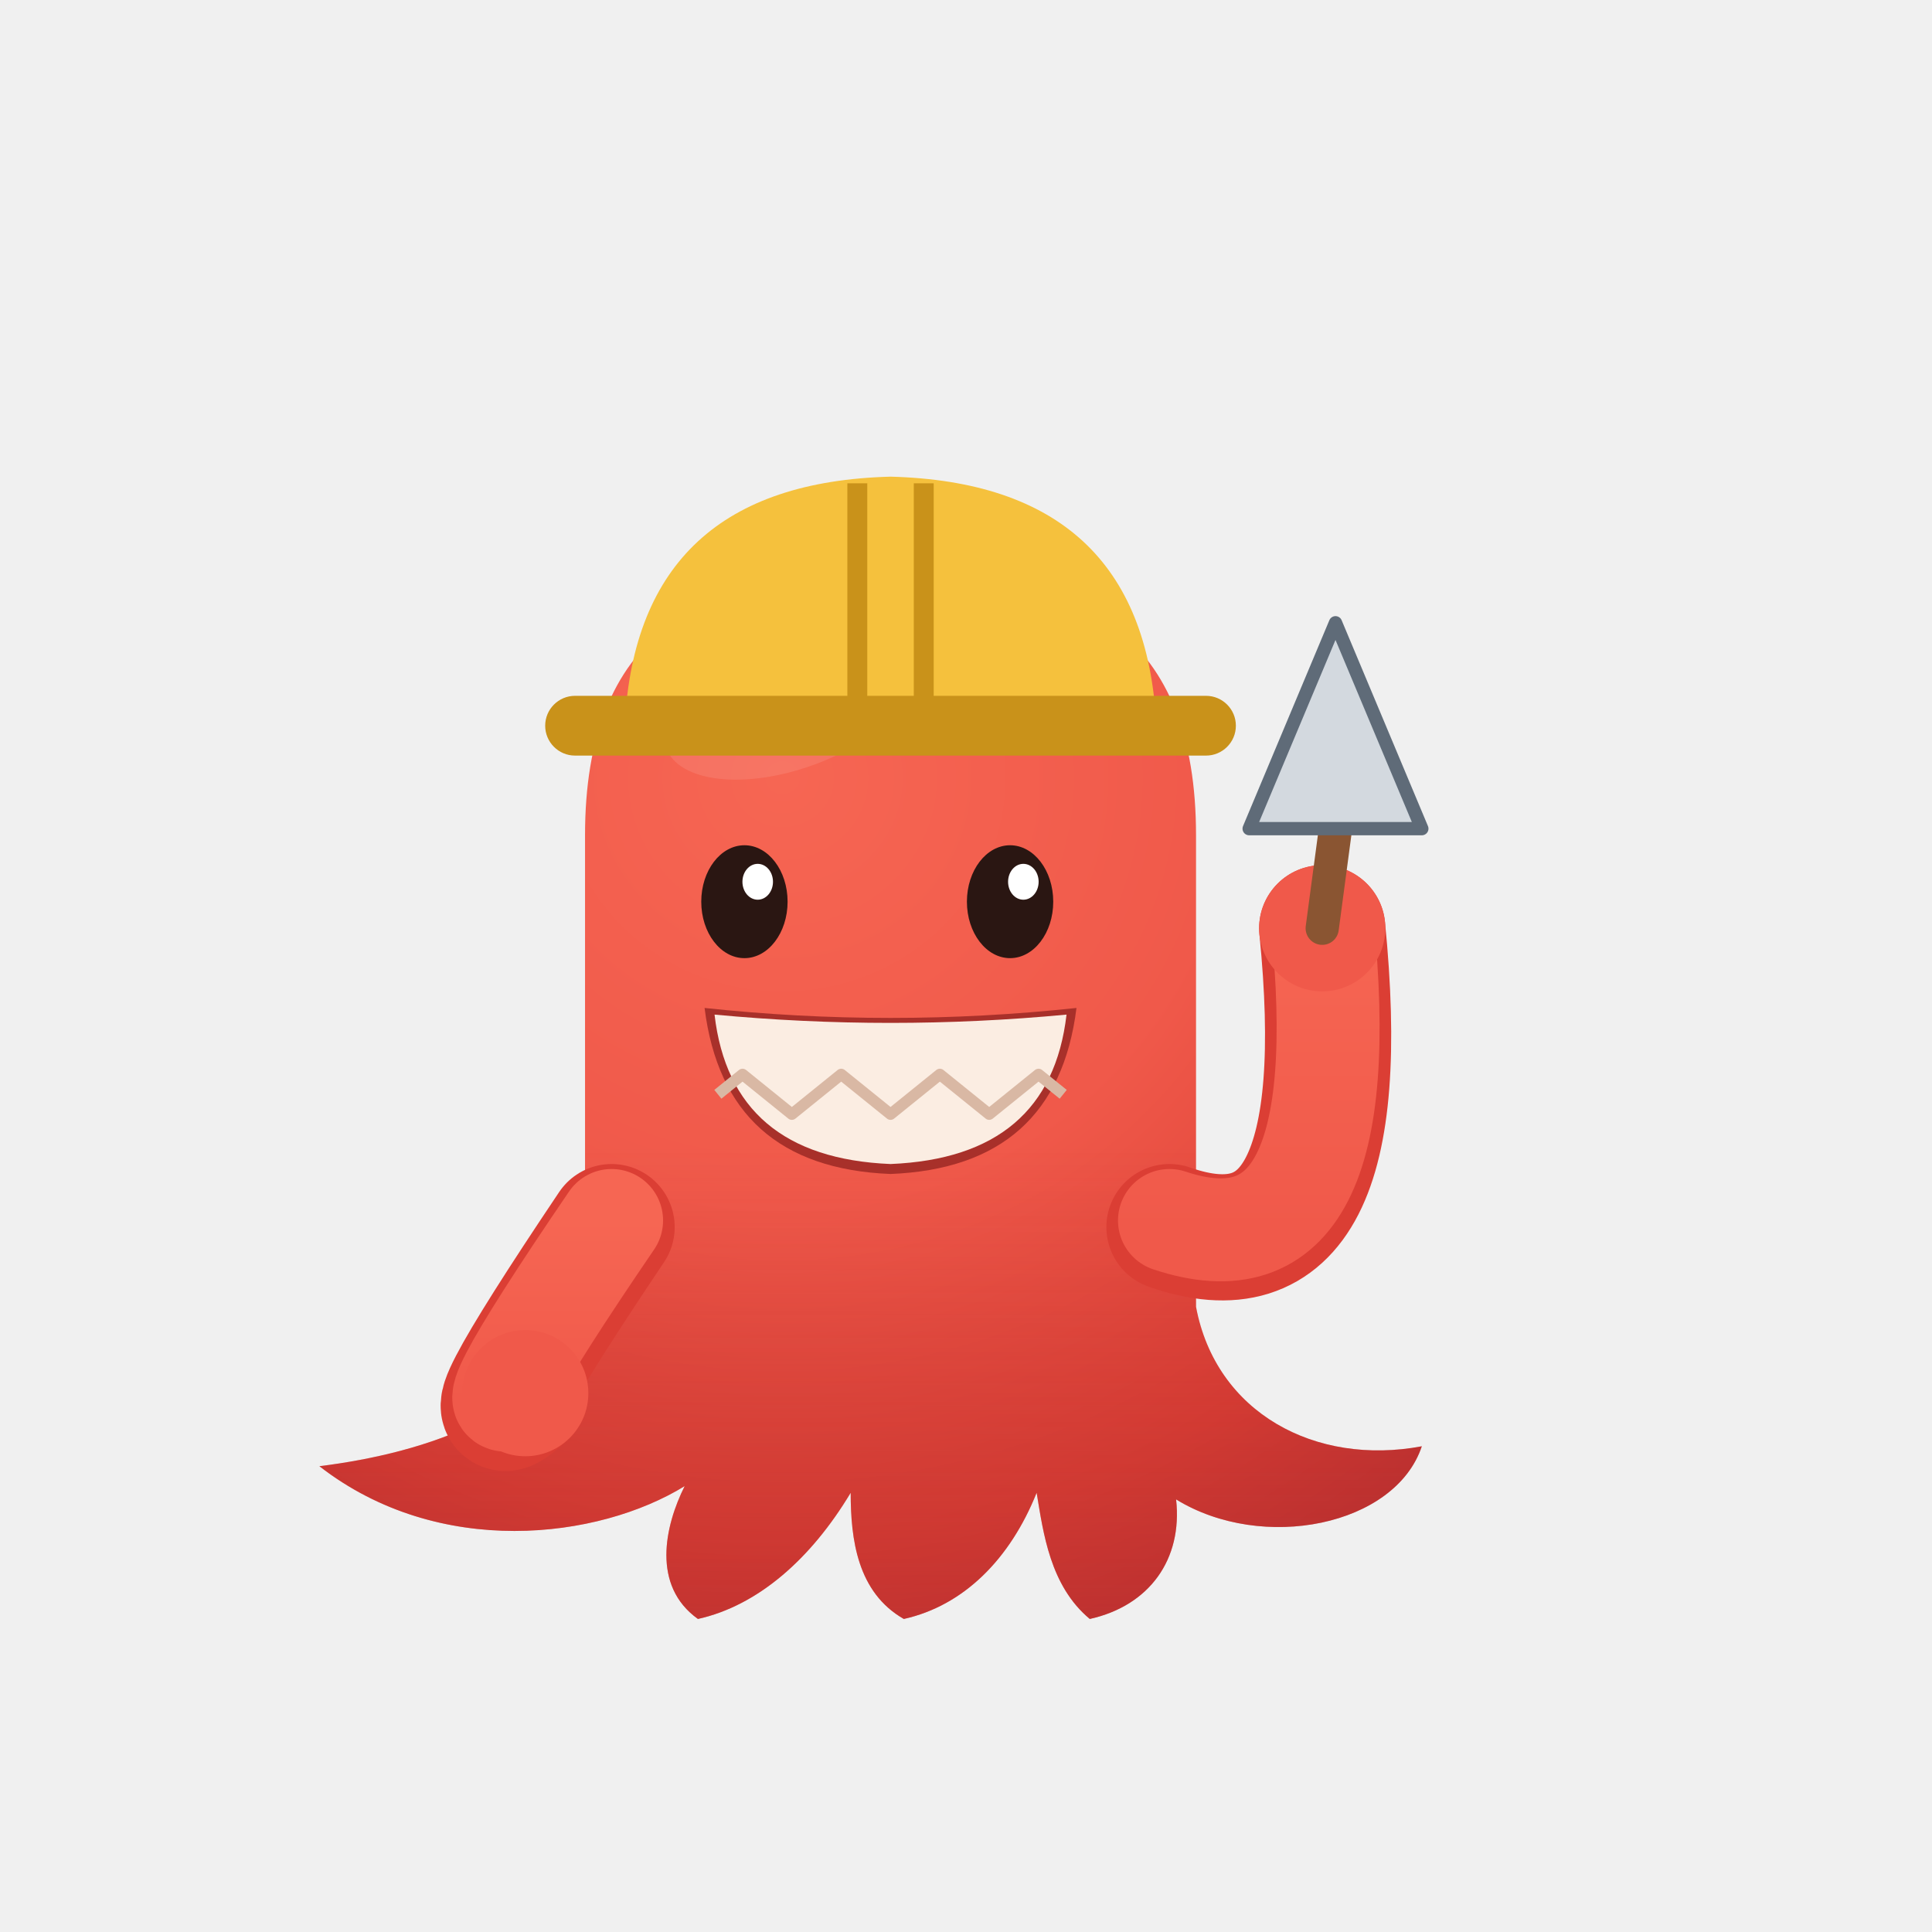
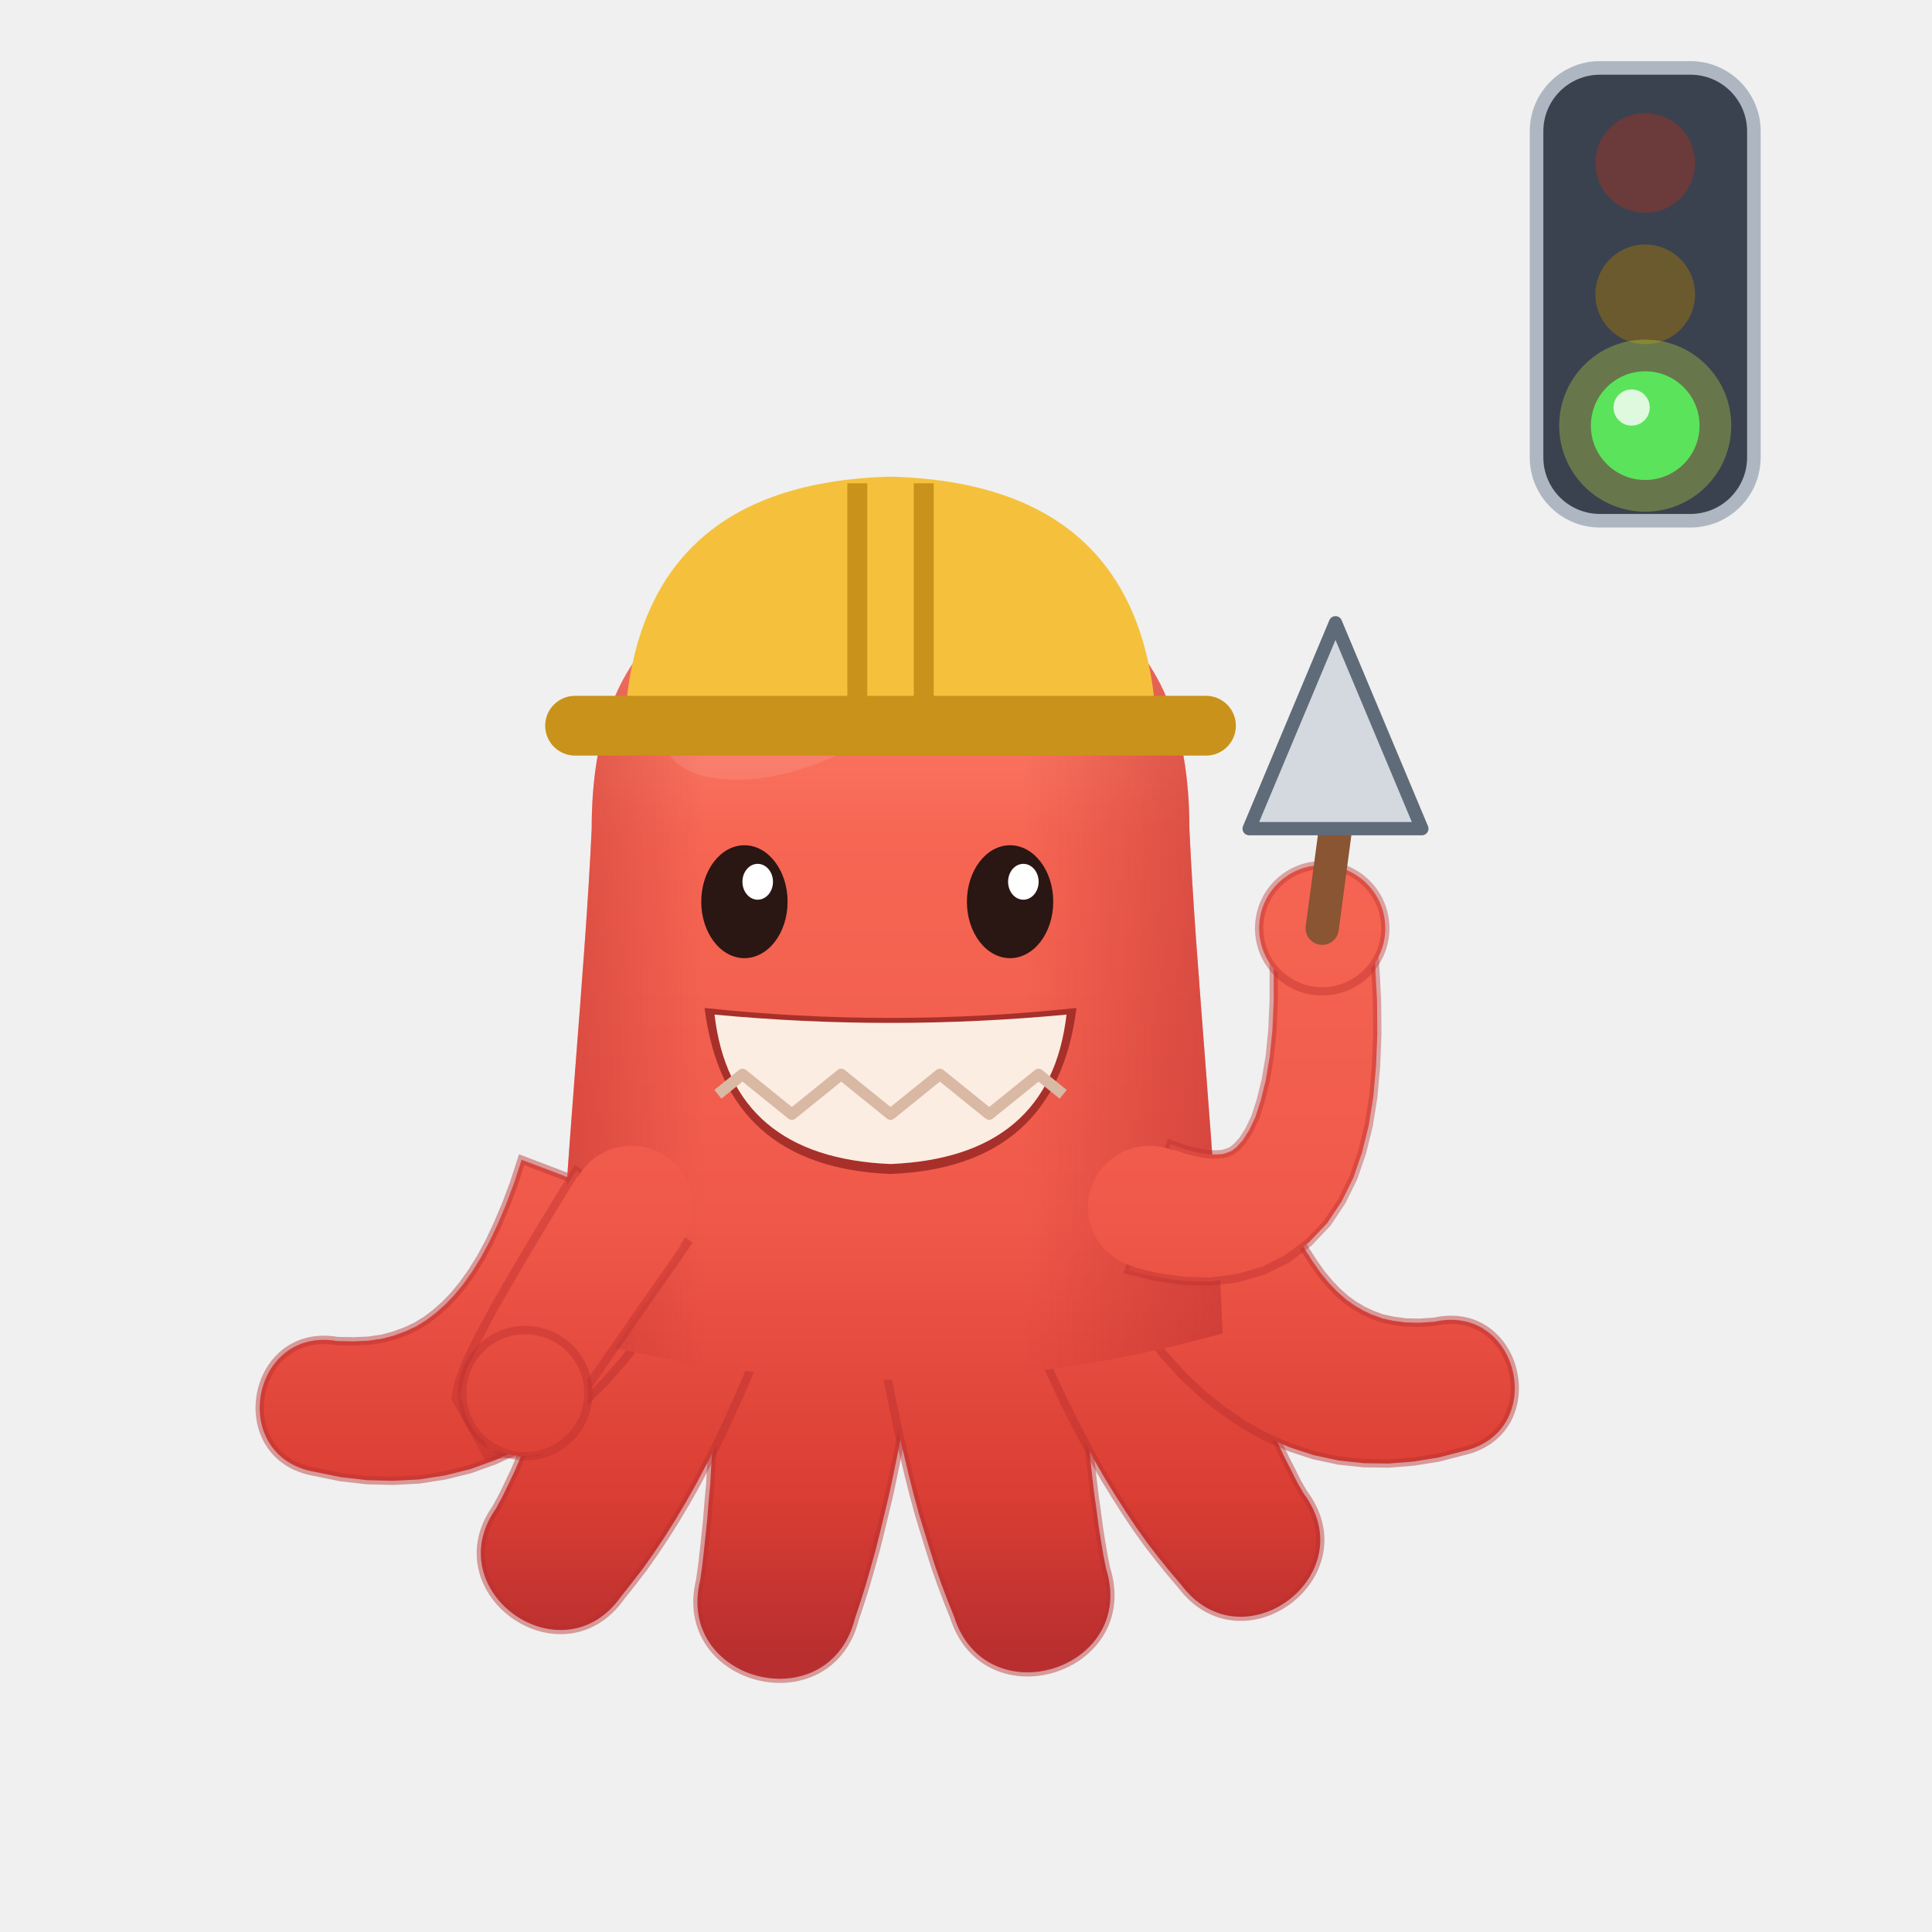
<svg xmlns="http://www.w3.org/2000/svg" viewBox="0 0 512 512" width="512" height="512">
  <defs>
-     <radialGradient id="bodyGrad" cx="0.42" cy="0.2" r="0.9">
-       <stop offset="0" stop-color="#F66653" />
-       <stop offset="0.45" stop-color="#F0594A" />
-       <stop offset="0.8" stop-color="#DB3E34" />
+     <linearGradient id="octoGrad" gradientUnits="userSpaceOnUse" x1="0" y1="-160" x2="0" y2="168">
+       <stop offset="0" stop-color="#FF8C76" />
+       <stop offset="0.25" stop-color="#F66653" />
+       <stop offset="0.6" stop-color="#F0594A" />
+       <stop offset="0.85" stop-color="#DB3E34" />
      <stop offset="1" stop-color="#B92F2F" />
-     </radialGradient>
-     <linearGradient id="hemShade" x1="0" y1="0" x2="0" y2="1">
-       <stop offset="0.55" stop-color="#B92F2F" stop-opacity="0" />
-       <stop offset="1" stop-color="#B92F2F" stop-opacity=".45" />
    </linearGradient>
-     <linearGradient id="armGrad" x1="0" y1="0" x2="0" y2="1">
-       <stop offset="0" stop-color="#F66653" />
-       <stop offset="1" stop-color="#F0594A" />
+     <linearGradient id="sideShade" x1="0" y1="0" x2="1" y2="0">
+       <stop offset="0" stop-color="#B92F2F" stop-opacity=".45" />
+       <stop offset="0.22" stop-color="#B92F2F" stop-opacity="0" />
+       <stop offset="0.7" stop-color="#B92F2F" stop-opacity="0" />
+       <stop offset="1" stop-color="#B92F2F" stop-opacity=".5" />
    </linearGradient>
  </defs>
  <g transform="translate(236 290) rotate(0) scale(0.88 0.88)">
-     <path d="M -92 64   L -92 -78 C -92 -138 -58 -158 0 -158 C 58 -158 92 -138 92 -78 L 92 64   C 98 96 128 112 160 106 C 152 130 112 138 86 122   C 88 140 78 154 60 158 C 48 148 46 132 44 120   C 36 140 22 154 4 158 C -10 150 -12 134 -12 120   C -24 140 -40 154 -58 158 C -72 148 -68 130 -62 118   C -88 134 -136 140 -172 112 C -140 108 -102 96 -92 64 Z" fill="url(#bodyGrad)" />
-     <path d="M -92 64   L -92 -78 C -92 -138 -58 -158 0 -158 C 58 -158 92 -138 92 -78 L 92 64   C 98 96 128 112 160 106 C 152 130 112 138 86 122   C 88 140 78 154 60 158 C 48 148 46 132 44 120   C 36 140 22 154 4 158 C -10 150 -12 134 -12 120   C -24 140 -40 154 -58 158 C -72 148 -68 130 -62 118   C -88 134 -136 140 -172 112 C -140 108 -102 96 -92 64 Z" fill="url(#hemShade)" />
+     <path d="M -52.0 38.2 L -52.0 46.0 L -52.0 53.5 L -52.1 60.8 L -52.2 67.9 L -52.3 74.9 L -52.5 81.6 L -52.7 88.1 L -53.0 94.4 L -53.3 100.5 L -53.6 106.4 L -54.0 112.1 L -54.3 117.6 L -54.8 122.9 L -55.2 128.0 L -55.7 132.8 L -56.2 137.5 L -56.7 141.9 L -57.3 146.2 C -65.0 177.1 -18.5 188.8 -10.7 157.8 L -9.1 153.0 L -7.5 147.9 L -6.0 142.7 L -4.5 137.3 L -3.1 131.7 L -1.7 125.9 L -0.3 120.0 L 1.0 113.8 L 2.3 107.5 L 3.5 100.9 L 4.7 94.2 L 5.9 87.3 L 7.0 80.2 L 8.0 72.9 L 9.1 65.4 L 10.1 57.7 L 11.0 49.8 L 12.0 41.8 Z" fill="url(#octoGrad)" stroke="#B92F2F" stroke-width="2.5" stroke-opacity=".45" />
+     <path d="M -7.9 42.7 L -6.7 50.7 L -5.6 58.6 L -4.3 66.3 L -3.1 73.7 L -1.8 81.0 L -0.4 88.1 L 1.0 94.9 L 2.4 101.6 L 3.9 108.0 L 5.4 114.3 L 6.9 120.3 L 8.5 126.2 L 10.2 131.8 L 11.9 137.3 L 13.6 142.6 L 15.4 147.7 L 17.2 152.5 L 19.1 157.2 C 28.7 187.7 74.5 173.2 64.9 142.8 L 64.1 138.8 L 63.4 134.6 L 62.7 130.2 L 62.1 125.6 L 61.4 120.7 L 60.8 115.6 L 60.2 110.3 L 59.7 104.7 L 59.1 99.0 L 58.6 93.0 L 58.2 86.8 L 57.7 80.4 L 57.4 73.8 L 57.0 66.9 L 56.7 59.8 L 56.4 52.6 L 56.1 45.1 L 55.9 37.3 Z" fill="url(#octoGrad)" stroke="#B92F2F" stroke-width="2.5" stroke-opacity=".45" />
+     <path d="M -88.0 28.1 L -89.5 35.3 L -91.0 42.3 L -92.5 49.1 L -94.1 55.6 L -95.7 62.0 L -97.4 68.1 L -99.1 74.0 L -100.7 79.7 L -102.5 85.2 L -104.2 90.5 L -106.0 95.5 L -107.8 100.3 L -109.6 105.0 L -111.4 109.3 L -113.2 113.5 L -115.1 117.5 L -116.9 121.2 L -118.8 124.7 C -136.4 149.7 -98.9 176.3 -81.2 151.3 L -77.8 147.0 L -74.4 142.6 L -71.1 137.9 L -67.9 133.1 L -64.7 128.0 L -61.6 122.8 L -58.5 117.3 L -55.5 111.6 L -52.5 105.8 L -49.6 99.7 L -46.8 93.5 L -43.9 87.0 L -41.2 80.3 L -38.5 73.4 L -35.8 66.4 L -33.2 59.1 L -30.6 51.6 L -28.0 43.9 Z" fill="url(#octoGrad)" stroke="#B92F2F" stroke-width="2.5" stroke-opacity=".45" />
+     <path d="M 32.3 45.0 L 35.1 52.4 L 37.9 59.6 L 40.7 66.7 L 43.6 73.5 L 46.5 80.1 L 49.4 86.5 L 52.3 92.7 L 55.3 98.7 L 58.4 104.6 L 61.4 110.2 L 64.5 115.6 L 67.7 120.8 L 70.9 125.8 L 74.1 130.6 L 77.4 135.2 L 80.8 139.6 L 84.2 143.8 L 87.6 147.8 C 106.0 172.3 142.8 144.7 124.4 120.2 L 122.5 116.9 L 120.7 113.3 L 118.8 109.6 L 116.9 105.6 L 115.1 101.4 L 113.2 97.0 L 111.3 92.4 L 109.5 87.5 L 107.6 82.4 L 105.8 77.2 L 104.0 71.6 L 102.2 65.9 L 100.4 60.0 L 98.6 53.8 L 96.8 47.4 L 95.1 40.8 L 93.4 34.0 L 91.7 27.0 Z" fill="url(#octoGrad)" stroke="#B92F2F" stroke-width="2.5" stroke-opacity=".45" />
+     <path d="M -111.1 19.7 L -113.4 26.8 L -115.8 33.2 L -118.3 39.1 L -120.8 44.4 L -123.4 49.2 L -126.0 53.4 L -128.7 57.2 L -131.4 60.5 L -134.1 63.3 L -136.9 65.8 L -139.8 68.0 L -142.7 69.8 L -145.9 71.3 L -149.4 72.6 L -153.1 73.6 L -157.2 74.2 L -161.7 74.4 L -166.6 74.3 C -192.8 69.8 -199.6 109.2 -173.4 113.7 L -165.6 115.3 L -157.7 116.2 L -149.9 116.4 L -142.0 116.0 L -134.3 114.8 L -126.6 112.9 L -119.1 110.2 L -111.8 106.8 L -104.9 102.7 L -98.2 97.9 L -91.9 92.5 L -86.0 86.6 L -80.3 80.1 L -75.0 73.1 L -70.1 65.6 L -65.4 57.6 L -61.0 49.2 L -56.9 40.3 Z" fill="url(#octoGrad)" stroke="#B92F2F" stroke-width="2.5" stroke-opacity=".45" />
+     <path d="M 59.1 40.8 L 63.2 49.2 L 67.6 57.2 L 72.2 64.7 L 77.1 71.8 L 82.3 78.4 L 87.8 84.5 L 93.7 90.1 L 99.9 95.1 L 106.4 99.5 L 113.2 103.3 L 120.2 106.3 L 127.5 108.7 L 135.0 110.3 L 142.5 111.1 L 150.0 111.2 L 157.5 110.6 L 165.0 109.4 L 172.3 107.5 C 198.3 101.8 189.6 62.7 163.7 68.5 L 159.2 68.8 L 155.1 68.7 L 151.4 68.2 L 148.1 67.5 L 145.1 66.4 L 142.3 65.1 L 139.6 63.5 L 137.1 61.7 L 134.6 59.5 L 132.2 57.0 L 129.7 54.0 L 127.3 50.6 L 124.8 46.7 L 122.3 42.3 L 119.9 37.4 L 117.5 31.9 L 115.2 25.8 L 112.9 19.2 Z" fill="url(#octoGrad)" stroke="#B92F2F" stroke-width="2.5" stroke-opacity=".45" />
+     <path d="M -100 72 C -98 20 -92 -36 -90 -80 C -90 -140 -56 -160 0 -160   C 56 -160 90 -140 90 -80 C 92 -36 98 20 100 72 Q 0 100 -100 72 Z" fill="url(#octoGrad)" />
+     <path d="M -100 72 C -98 20 -92 -36 -90 -80 C -90 -140 -56 -160 0 -160   C 56 -160 90 -140 90 -80 C 92 -36 98 20 100 72 Q 0 100 -100 72 Z" fill="url(#sideShade)" />
    <ellipse cx="-30" cy="-118" rx="40" ry="20" fill="#fff" opacity=".10" transform="rotate(-20 -30 -118)" />
    <ellipse cx="-44" cy="-58" rx="13" ry="17" fill="#2A1612" />
    <ellipse cx="-40" cy="-64" rx="4.6" ry="5.4" fill="#FFFFFF" />
    <ellipse cx="36" cy="-58" rx="13" ry="17" fill="#2A1612" />
    <ellipse cx="40" cy="-64" rx="4.6" ry="5.4" fill="#FFFFFF" />
    <path d="M -56 -26 Q 0 -20 56 -26 Q 50 22 0 24 Q -50 22 -56 -26 Z" fill="#A8302A" />
    <path d="M -53 -24 Q 0 -19 53 -24 Q 48 19 0 21 Q -48 19 -53 -24 Z" fill="#FBEDE2" />
    <path d="M -52 0 L -44.571 -6 L -37.143 0 L -29.714 6 L -22.286 0 L -14.857 -6 L -7.429 0 L 0 6 L 7.429 0 L 14.857 -6 L 22.286 0 L 29.714 6 L 37.143 0 L 44.571 -6 L 52 0" fill="none" stroke="#D9B8A4" stroke-width="3.4" stroke-linejoin="round" />
    <path d="M -80 -112 Q -76 -184 0 -186 Q 76 -184 80 -112 Z" fill="#F5C13D" />
    <rect x="-104" y="-120" width="208" height="18" rx="9" fill="#C9921A" />
    <path d="M -10 -184 L -10 -118 M 10 -184 L 10 -118" stroke="#C9921A" stroke-width="6" />
-     <path d="M 84 40 Q 141 60 130 -50" fill="none" stroke="#DB3E34" stroke-width="38" stroke-linecap="round" />
-     <path d="M 84 38 Q 141 57 130 -52" fill="none" stroke="url(#armGrad)" stroke-width="31" stroke-linecap="round" />
-     <circle cx="130" cy="-50" r="19" fill="#F0594A" />
-     <path d="M -84 40 Q -131 110 -110 90" fill="none" stroke="#DB3E34" stroke-width="38" stroke-linecap="round" />
-     <path d="M -84 38 Q -131 107 -110 88" fill="none" stroke="url(#armGrad)" stroke-width="31" stroke-linecap="round" />
-     <circle cx="-110" cy="90" r="19" fill="#F0594A" />
+     <path d="M 71.7 53.0 L 80.0 55.0 L 88.2 56.2 L 96.4 56.4 L 104.4 55.4 L 112.3 53.1 L 119.5 49.5 L 126.0 44.6 L 131.5 38.8 L 135.9 32.2 L 139.4 25.1 L 142.0 17.5 L 144.0 9.4 L 145.4 0.7 L 146.2 -8.4 L 146.6 -18.1 L 146.5 -28.5 L 145.9 -39.5 L 145.0 -51.2 C 143.4 -71.0 113.5 -68.7 115.0 -48.8 L 115.4 -38.2 L 115.4 -28.3 L 115.0 -19.4 L 114.2 -11.4 L 113.0 -4.3 L 111.5 1.8 L 109.9 6.8 L 108.0 10.8 L 106.1 13.8 L 104.3 15.8 L 102.8 17.0 L 101.3 17.6 L 99.9 18.0 L 98.2 18.1 L 95.8 18.1 L 92.8 17.6 L 88.9 16.6 L 84.3 15.0 Z" fill="url(#octoGrad)" stroke="#B92F2F" stroke-width="2.5" stroke-opacity=".4" />
+     <circle cx="78" cy="34" r="18.5" fill="url(#octoGrad)" />
+     <circle cx="130" cy="-50" r="19" fill="url(#octoGrad)" stroke="#B92F2F" stroke-width="2.5" stroke-opacity=".4" />
+     <path d="M -94.7 23.0 L -99.9 31.4 L -104.6 39.1 L -108.9 46.3 L -112.8 52.9 L -116.3 58.9 L -119.4 64.3 L -122.0 69.2 L -124.3 73.5 L -126.2 77.3 L -127.7 80.6 L -128.9 83.6 L -130.0 86.6 L -131.0 91.5 L -121.4 108.8 L -106.0 107.6 L -102.8 104.9 L -100.8 102.6 L -98.9 100.0 C -85.5 85.2 -107.8 65.1 -121.1 80.0 L -122.8 81.3 L -123.5 81.7 L -122.3 80.4 L -107.9 79.5 L -98.5 95.9 L -98.9 98.7 L -98.5 98.5 L -97.4 97.0 L -95.8 94.7 L -93.7 91.7 L -91.2 88.0 L -88.2 83.7 L -84.8 78.7 L -80.9 73.2 L -76.7 67.0 L -72.0 60.3 L -66.8 52.9 L -61.3 45.0 Z" fill="url(#octoGrad)" stroke="#B92F2F" stroke-width="2.5" stroke-opacity=".4" />
+     <circle cx="-78" cy="34" r="18.5" fill="url(#octoGrad)" />
+     <circle cx="-110" cy="90" r="19" fill="url(#octoGrad)" stroke="#B92F2F" stroke-width="2.5" stroke-opacity=".4" />
    <path d="M 130 -50 L 134 -80" stroke="#8A5532" stroke-width="10" stroke-linecap="round" />
    <path d="M 108 -80 L 160 -80 L 134 -142 Z" fill="#D3D9DF" stroke="#5F6B78" stroke-width="4" stroke-linejoin="round" />
  </g>
+   <g transform="translate(436 78) scale(1.2)">
+     <rect x="-24" y="-50" width="48" height="100" rx="14" fill="#3A4250" stroke="#AEB7C1" stroke-width="3" />
+     <circle cx="0" cy="-29" r="11" fill="#6B3A3A" />
+     <circle cx="0" cy="0" r="11" fill="#6B5A2E" />
+     <circle cx="0" cy="29" r="19" fill="#B9DA43" opacity=".35" />
+     <circle cx="0" cy="29" r="12" fill="#5BE35B" />
+     <circle cx="-3" cy="25" r="4" fill="#fff" opacity=".8" />
+   </g>
</svg>
